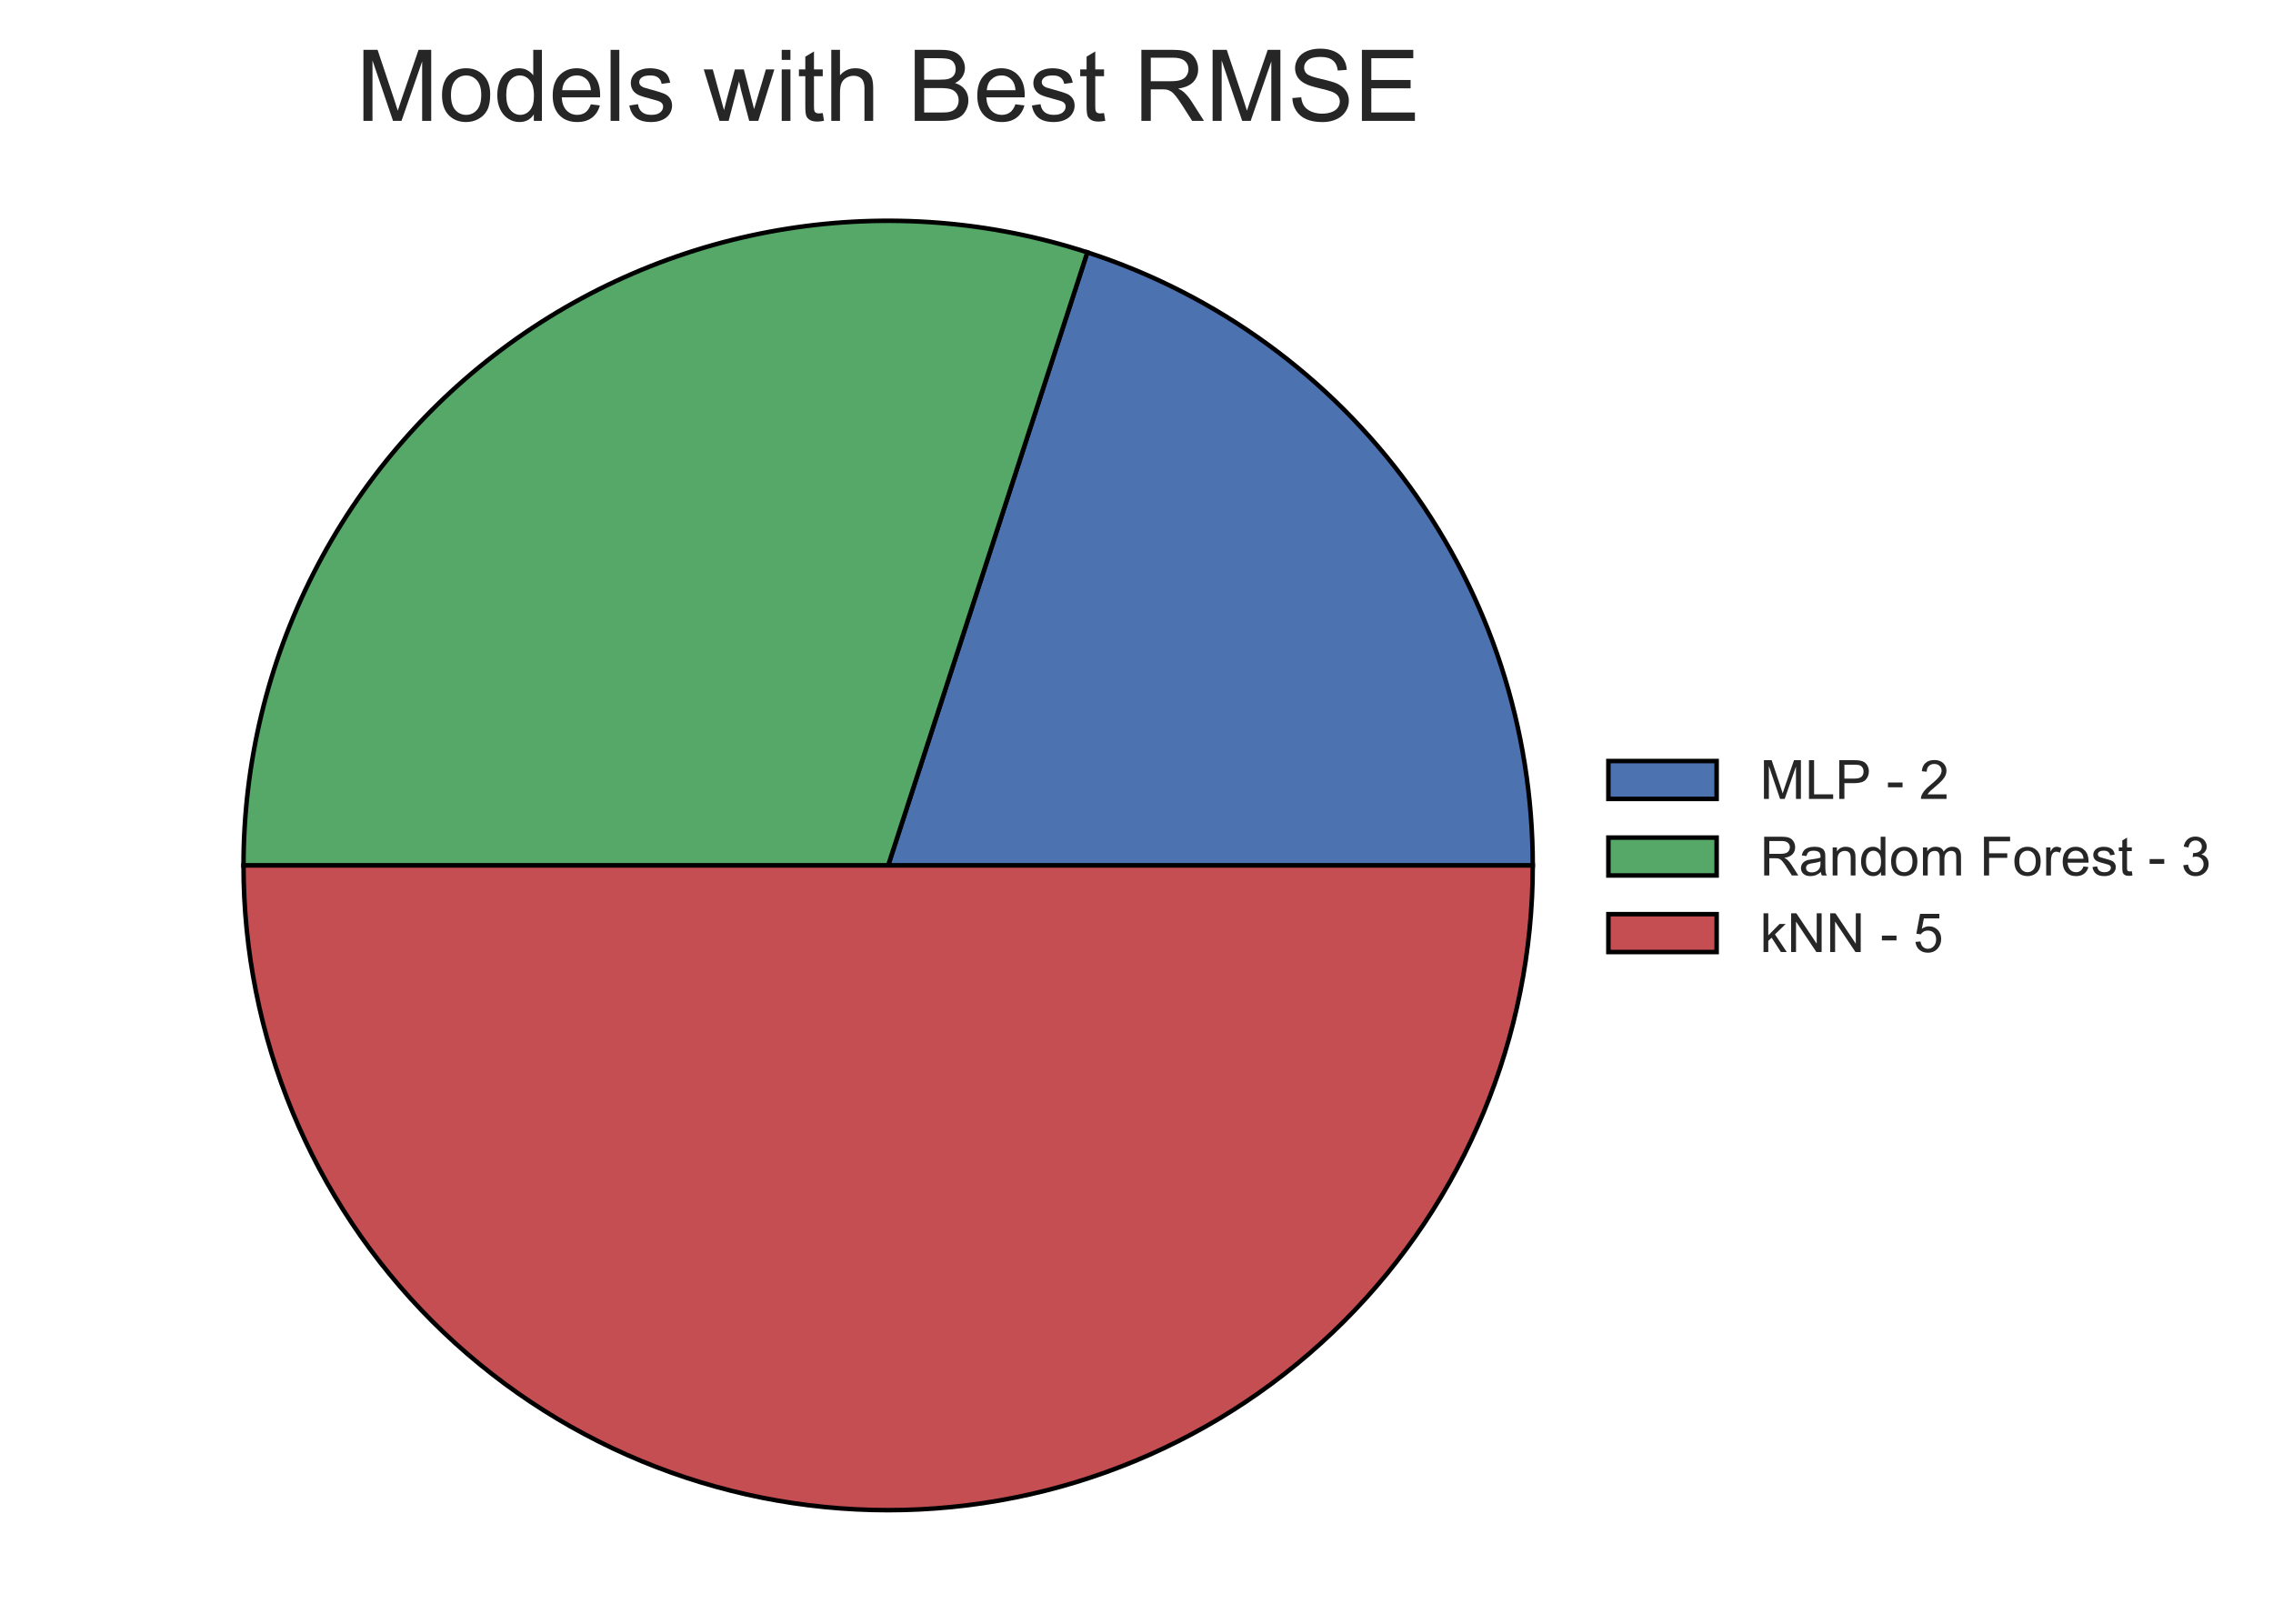
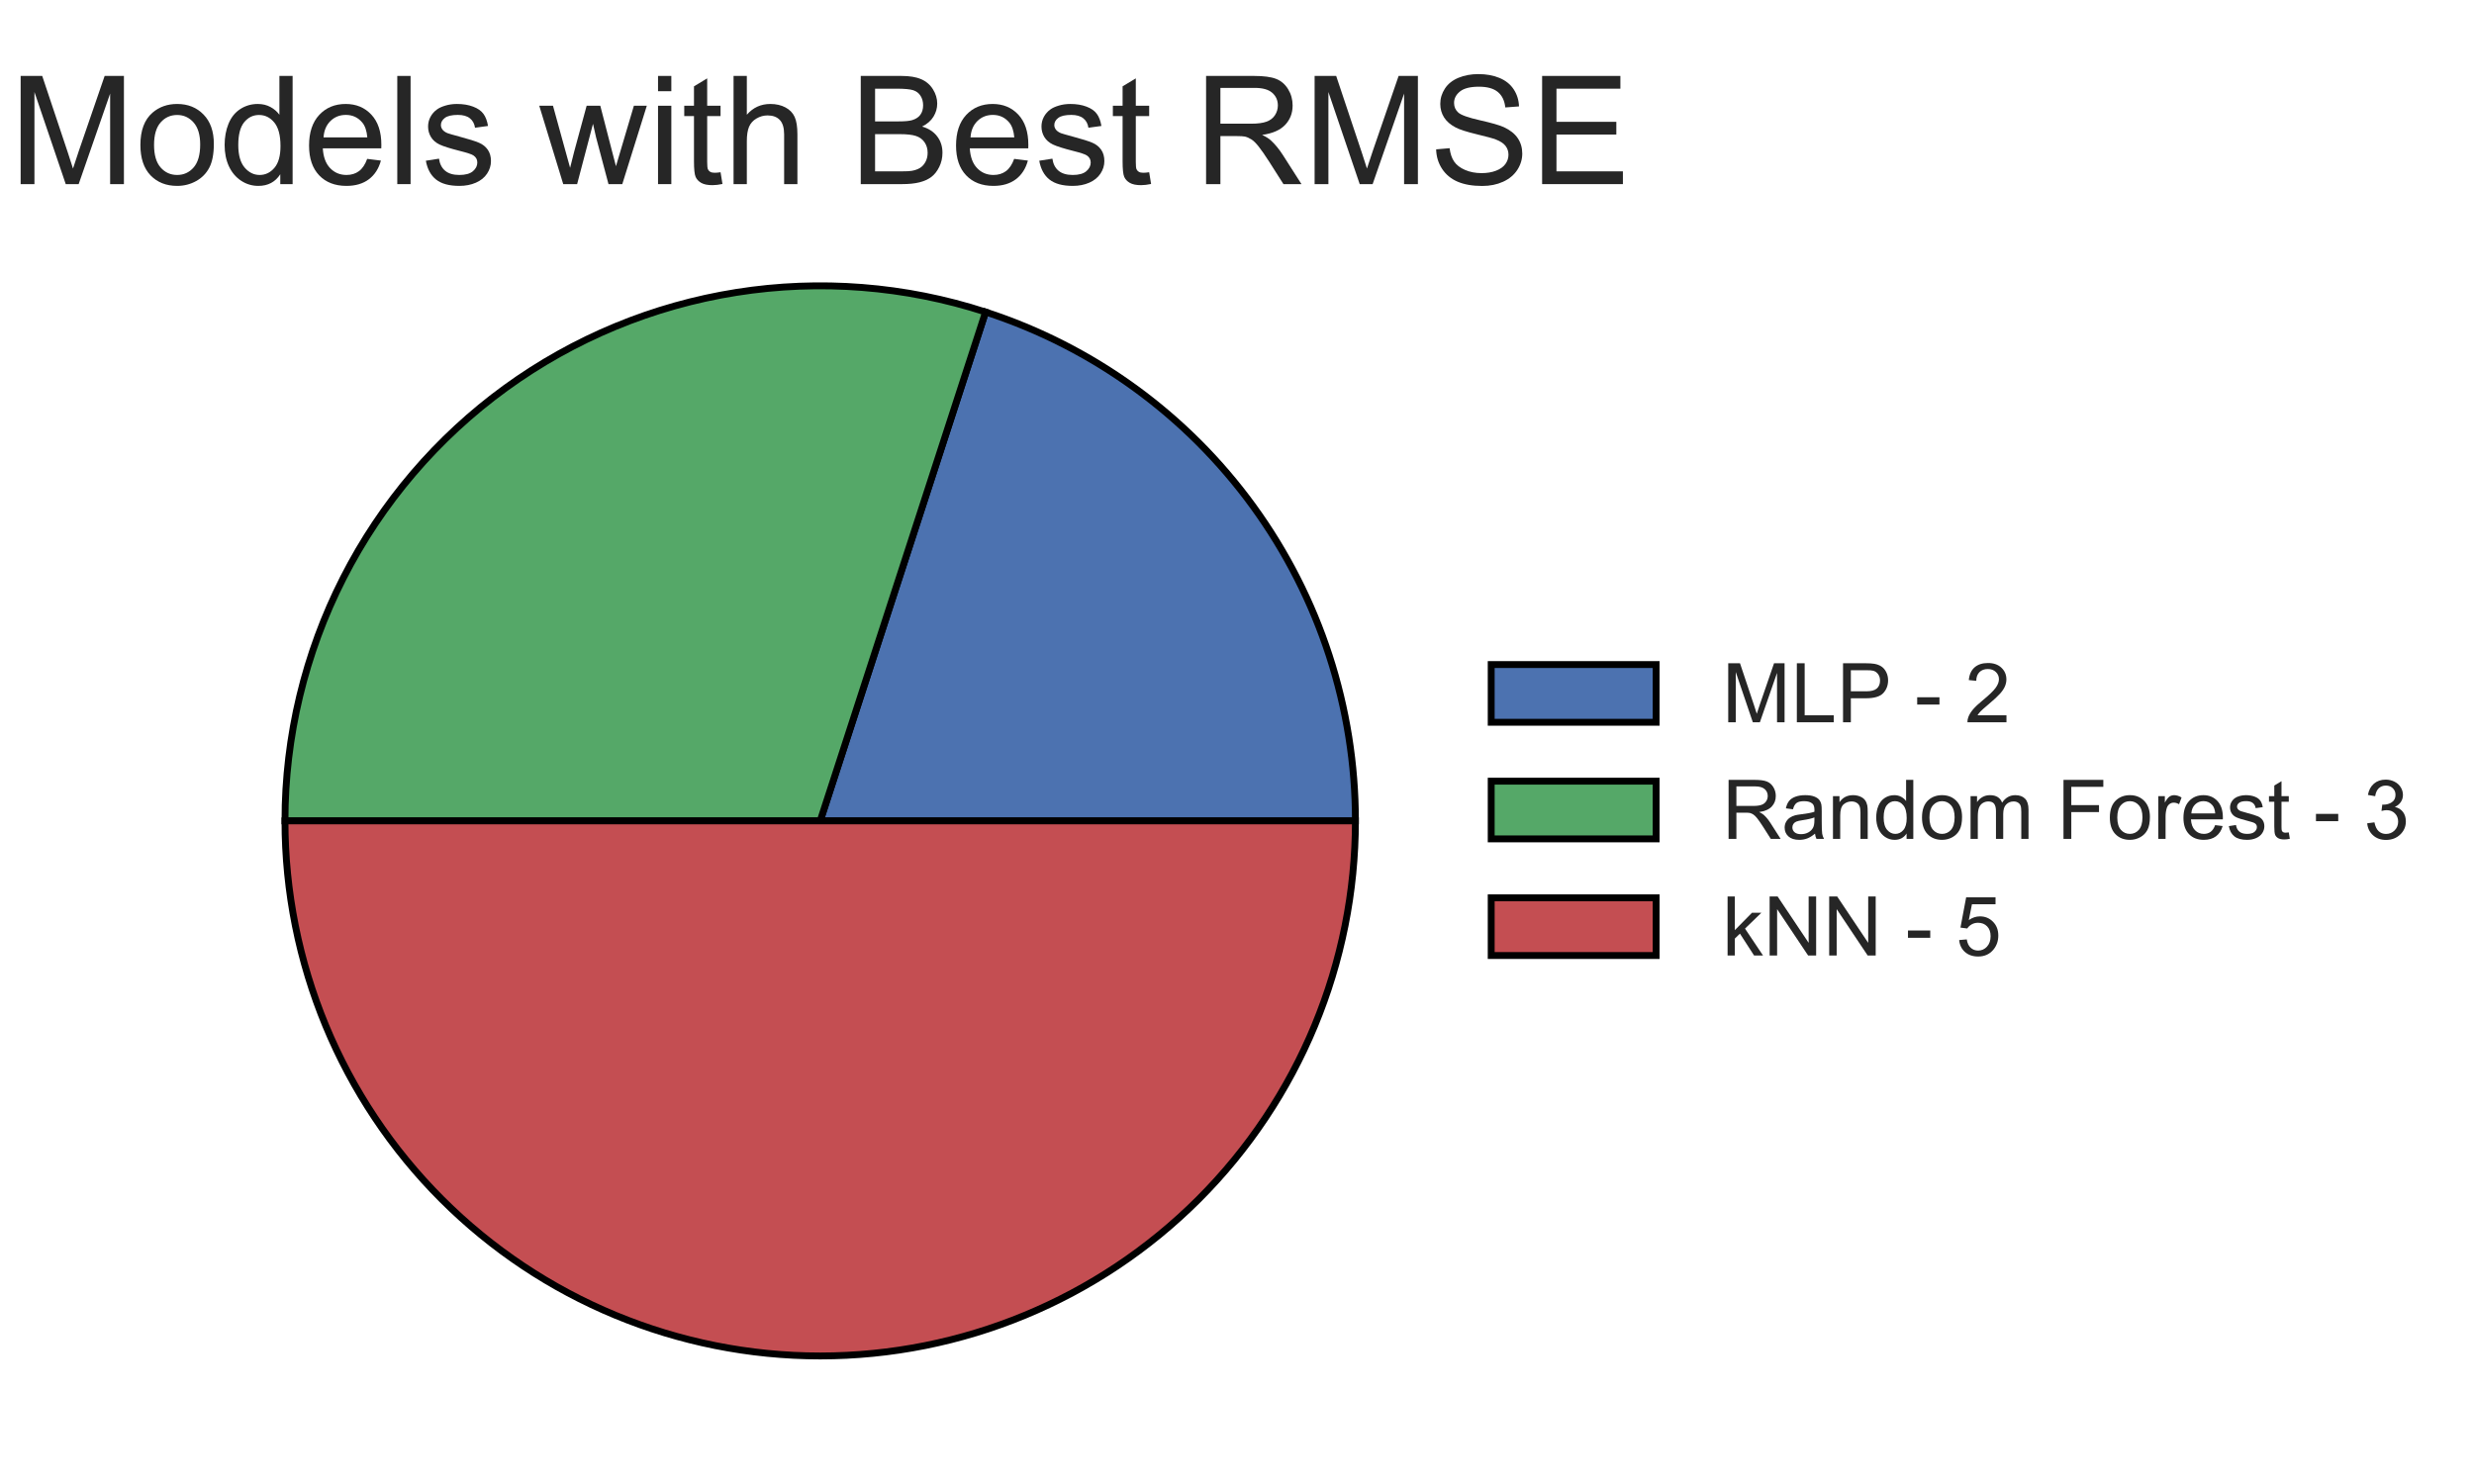
- <svg xmlns="http://www.w3.org/2000/svg" xmlns:xlink="http://www.w3.org/1999/xlink" height="360pt" version="1.1" viewBox="0 0 504 360" width="504pt">
+ <svg xmlns="http://www.w3.org/2000/svg" xmlns:xlink="http://www.w3.org/1999/xlink" height="216pt" version="1.1" viewBox="0 0 360 216" width="360pt">
  <defs>
    <style type="text/css">
*{stroke-linecap:butt;stroke-linejoin:round;}
  </style>
  </defs>
  <g id="figure_1">
    <g id="patch_1">
-       <path d="M 0 360  L 504 360  L 504 0  L 0 0  z " style="fill:none;" />
+       <path d="M 0 216  L 360 216  L 360 0  L 0 0  z " style="fill:none;" />
    </g>
    <g id="axes_1">
      <g id="matplotlib.axis_1" />
      <g id="matplotlib.axis_2" />
      <g id="patch_2">
-         <path d="M 339.864 191.884  C 339.864 161.704 330.305 132.286 312.566 107.87  C 294.827 83.454 269.802 65.272 241.099 55.946  L 196.93 191.884  L 339.864 191.884  z " style="fill:#4c72b0;stroke:#000000;stroke-linejoin:miter;" />
+         <path d="M 197.232 119.482  C 197.232 103.037 192.023 87.008 182.358 73.704  C 172.692 60.4 159.056 50.494 143.417 45.412  L 119.35 119.482  L 197.232 119.482  z " style="fill:#4c72b0;stroke:#000000;stroke-linejoin:miter;" />
      </g>
      <g id="patch_3">
-         <path d="M 241.099 55.946  C 219.648 48.976 196.848 47.182 174.57 50.71  C 152.293 54.239 131.163 62.991 112.916 76.248  C 94.668 89.506 79.815 106.897 69.575 126.994  C 59.335 147.091 53.996 169.329 53.996 191.884  L 196.93 191.884  L 241.099 55.946  z " style="fill:#55a868;stroke:#000000;stroke-linejoin:miter;" />
+         <path d="M 143.417 45.412  C 131.728 41.614 119.305 40.636 107.167 42.559  C 95.028 44.482 83.515 49.25 73.572 56.474  C 63.629 63.698 55.536 73.174 49.957 84.124  C 44.377 95.075 41.468 107.192 41.468 119.482  L 119.35 119.482  L 143.417 45.412  z " style="fill:#55a868;stroke:#000000;stroke-linejoin:miter;" />
      </g>
      <g id="patch_4">
-         <path d="M 53.996 191.884  C 53.996 229.778 69.066 266.159 95.861 292.954  C 122.656 319.749 159.036 334.818 196.93 334.818  C 234.824 334.818 271.204 319.749 297.999 292.954  C 324.795 266.159 339.864 229.778 339.864 191.884  L 196.93 191.884  L 53.996 191.884  z " style="fill:#c44e52;stroke:#000000;stroke-linejoin:miter;" />
+         <path d="M 41.468 119.482  C 41.468 140.129 49.679 159.953 64.279 174.553  C 78.879 189.153 98.702 197.364 119.35 197.364  C 139.998 197.364 159.821 189.153 174.421 174.553  C 189.021 159.953 197.232 140.129 197.232 119.482  L 119.35 119.482  L 41.468 119.482  z " style="fill:#c44e52;stroke:#000000;stroke-linejoin:miter;" />
      </g>
      <g id="text_1">
        <defs>
          <path d="M 7.422 0  L 7.422 71.578  L 21.688 71.578  L 38.625 20.906  Q 40.969 13.812 42.047 10.297  Q 43.266 14.203 45.844 21.781  L 62.984 71.578  L 75.734 71.578  L 75.734 0  L 66.609 0  L 66.609 59.906  L 45.797 0  L 37.25 0  L 16.547 60.938  L 16.547 0  z " id="ArialMT-4d" />
          <path d="M 3.328 25.922  Q 3.328 40.328 11.328 47.266  Q 18.016 53.031 27.641 53.031  Q 38.328 53.031 45.109 46.016  Q 51.906 39.016 51.906 26.656  Q 51.906 16.656 48.906 10.906  Q 45.906 5.172 40.156 2  Q 34.422 -1.172 27.641 -1.172  Q 16.75 -1.172 10.031 5.812  Q 3.328 12.797 3.328 25.922  z M 12.359 25.922  Q 12.359 15.969 16.703 11.016  Q 21.047 6.062 27.641 6.062  Q 34.188 6.062 38.531 11.031  Q 42.875 16.016 42.875 26.219  Q 42.875 35.844 38.5 40.797  Q 34.125 45.75 27.641 45.75  Q 21.047 45.75 16.703 40.812  Q 12.359 35.891 12.359 25.922  z " id="ArialMT-6f" />
          <path d="M 40.234 0  L 40.234 6.547  Q 35.297 -1.172 25.734 -1.172  Q 19.531 -1.172 14.328 2.25  Q 9.125 5.672 6.266 11.797  Q 3.422 17.922 3.422 25.875  Q 3.422 33.641 6 39.969  Q 8.594 46.297 13.766 49.656  Q 18.953 53.031 25.344 53.031  Q 30.031 53.031 33.688 51.047  Q 37.359 49.078 39.656 45.906  L 39.656 71.578  L 48.391 71.578  L 48.391 0  z M 12.453 25.875  Q 12.453 15.922 16.641 10.984  Q 20.844 6.062 26.562 6.062  Q 32.328 6.062 36.344 10.766  Q 40.375 15.484 40.375 25.141  Q 40.375 35.797 36.266 40.766  Q 32.172 45.75 26.172 45.75  Q 20.312 45.75 16.375 40.969  Q 12.453 36.188 12.453 25.875  z " id="ArialMT-64" />
          <path d="M 42.094 16.703  L 51.172 15.578  Q 49.031 7.625 43.219 3.219  Q 37.406 -1.172 28.375 -1.172  Q 17 -1.172 10.328 5.828  Q 3.656 12.844 3.656 25.484  Q 3.656 38.578 10.391 45.797  Q 17.141 53.031 27.875 53.031  Q 38.281 53.031 44.875 45.953  Q 51.469 38.875 51.469 26.031  Q 51.469 25.25 51.422 23.688  L 12.75 23.688  Q 13.234 15.141 17.578 10.594  Q 21.922 6.062 28.422 6.062  Q 33.25 6.062 36.672 8.594  Q 40.094 11.141 42.094 16.703  z M 13.234 30.906  L 42.188 30.906  Q 41.609 37.453 38.875 40.719  Q 34.672 45.797 27.984 45.797  Q 21.922 45.797 17.797 41.75  Q 13.672 37.703 13.234 30.906  z " id="ArialMT-65" />
          <path d="M 6.391 0  L 6.391 71.578  L 15.188 71.578  L 15.188 0  z " id="ArialMT-6c" />
          <path d="M 3.078 15.484  L 11.766 16.844  Q 12.5 11.625 15.844 8.844  Q 19.188 6.062 25.203 6.062  Q 31.25 6.062 34.172 8.516  Q 37.109 10.984 37.109 14.312  Q 37.109 17.281 34.516 19  Q 32.719 20.172 25.531 21.969  Q 15.875 24.422 12.141 26.203  Q 8.406 27.984 6.469 31.125  Q 4.547 34.281 4.547 38.094  Q 4.547 41.547 6.125 44.5  Q 7.719 47.469 10.453 49.422  Q 12.5 50.922 16.031 51.969  Q 19.578 53.031 23.641 53.031  Q 29.734 53.031 34.344 51.266  Q 38.969 49.516 41.156 46.5  Q 43.359 43.5 44.188 38.484  L 35.594 37.312  Q 35.016 41.312 32.203 43.547  Q 29.391 45.797 24.266 45.797  Q 18.219 45.797 15.625 43.797  Q 13.031 41.797 13.031 39.109  Q 13.031 37.406 14.109 36.031  Q 15.188 34.625 17.484 33.688  Q 18.797 33.203 25.25 31.453  Q 34.578 28.953 38.25 27.359  Q 41.938 25.781 44.031 22.75  Q 46.141 19.734 46.141 15.234  Q 46.141 10.844 43.578 6.953  Q 41.016 3.078 36.172 0.953  Q 31.344 -1.172 25.25 -1.172  Q 15.141 -1.172 9.844 3.031  Q 4.547 7.234 3.078 15.484  z " id="ArialMT-73" />
          <path id="ArialMT-20" />
          <path d="M 16.156 0  L 0.297 51.859  L 9.375 51.859  L 17.625 21.922  L 20.703 10.797  Q 20.906 11.625 23.391 21.484  L 31.641 51.859  L 40.672 51.859  L 48.438 21.781  L 51.031 11.859  L 54 21.875  L 62.891 51.859  L 71.438 51.859  L 55.219 0  L 46.094 0  L 37.844 31.062  L 35.844 39.891  L 25.344 0  z " id="ArialMT-77" />
          <path d="M 6.641 61.469  L 6.641 71.578  L 15.438 71.578  L 15.438 61.469  z M 6.641 0  L 6.641 51.859  L 15.438 51.859  L 15.438 0  z " id="ArialMT-69" />
          <path d="M 25.781 7.859  L 27.047 0.094  Q 23.344 -0.688 20.406 -0.688  Q 15.625 -0.688 12.984 0.828  Q 10.359 2.344 9.281 4.812  Q 8.203 7.281 8.203 15.188  L 8.203 45.016  L 1.766 45.016  L 1.766 51.859  L 8.203 51.859  L 8.203 64.703  L 16.938 69.969  L 16.938 51.859  L 25.781 51.859  L 25.781 45.016  L 16.938 45.016  L 16.938 14.703  Q 16.938 10.938 17.406 9.859  Q 17.875 8.797 18.922 8.156  Q 19.969 7.516 21.922 7.516  Q 23.391 7.516 25.781 7.859  z " id="ArialMT-74" />
          <path d="M 6.594 0  L 6.594 71.578  L 15.375 71.578  L 15.375 45.906  Q 21.531 53.031 30.906 53.031  Q 36.672 53.031 40.922 50.75  Q 45.172 48.484 47 44.484  Q 48.828 40.484 48.828 32.859  L 48.828 0  L 40.047 0  L 40.047 32.859  Q 40.047 39.453 37.188 42.453  Q 34.328 45.453 29.109 45.453  Q 25.203 45.453 21.75 43.422  Q 18.312 41.406 16.844 37.938  Q 15.375 34.469 15.375 28.375  L 15.375 0  z " id="ArialMT-68" />
          <path d="M 7.328 0  L 7.328 71.578  L 34.188 71.578  Q 42.391 71.578 47.344 69.406  Q 52.297 67.234 55.094 62.719  Q 57.906 58.203 57.906 53.266  Q 57.906 48.688 55.422 44.625  Q 52.938 40.578 47.906 38.094  Q 54.391 36.188 57.875 31.594  Q 61.375 27 61.375 20.75  Q 61.375 15.719 59.25 11.391  Q 57.125 7.078 54 4.734  Q 50.875 2.391 46.156 1.188  Q 41.453 0 34.625 0  z M 16.797 41.5  L 32.281 41.5  Q 38.578 41.5 41.312 42.328  Q 44.922 43.406 46.75 45.891  Q 48.578 48.391 48.578 52.156  Q 48.578 55.719 46.875 58.422  Q 45.172 61.141 41.984 62.141  Q 38.812 63.141 31.109 63.141  L 16.797 63.141  z M 16.797 8.453  L 34.625 8.453  Q 39.203 8.453 41.062 8.797  Q 44.344 9.375 46.531 10.734  Q 48.734 12.109 50.141 14.719  Q 51.562 17.328 51.562 20.75  Q 51.562 24.75 49.516 27.703  Q 47.469 30.672 43.828 31.859  Q 40.188 33.062 33.344 33.062  L 16.797 33.062  z " id="ArialMT-42" />
          <path d="M 7.859 0  L 7.859 71.578  L 39.594 71.578  Q 49.172 71.578 54.141 69.641  Q 59.125 67.719 62.109 62.828  Q 65.094 57.953 65.094 52.047  Q 65.094 44.438 60.156 39.203  Q 55.219 33.984 44.922 32.562  Q 48.688 30.766 50.641 29  Q 54.781 25.203 58.5 19.484  L 70.953 0  L 59.031 0  L 49.562 14.891  Q 45.406 21.344 42.719 24.75  Q 40.047 28.172 37.922 29.531  Q 35.797 30.906 33.594 31.453  Q 31.984 31.781 28.328 31.781  L 17.328 31.781  L 17.328 0  z M 17.328 39.984  L 37.703 39.984  Q 44.188 39.984 47.844 41.328  Q 51.516 42.672 53.422 45.625  Q 55.328 48.578 55.328 52.047  Q 55.328 57.125 51.641 60.391  Q 47.953 63.672 39.984 63.672  L 17.328 63.672  z " id="ArialMT-52" />
          <path d="M 4.5 23  L 13.422 23.781  Q 14.062 18.406 16.375 14.969  Q 18.703 11.531 23.578 9.406  Q 28.469 7.281 34.578 7.281  Q 39.984 7.281 44.141 8.891  Q 48.297 10.5 50.312 13.297  Q 52.344 16.109 52.344 19.438  Q 52.344 22.797 50.391 25.312  Q 48.438 27.828 43.953 29.547  Q 41.062 30.672 31.203 33.031  Q 21.344 35.406 17.391 37.5  Q 12.25 40.188 9.734 44.156  Q 7.234 48.141 7.234 53.078  Q 7.234 58.5 10.297 63.203  Q 13.375 67.922 19.281 70.359  Q 25.203 72.797 32.422 72.797  Q 40.375 72.797 46.453 70.234  Q 52.547 67.672 55.812 62.688  Q 59.078 57.719 59.328 51.422  L 50.25 50.734  Q 49.516 57.516 45.281 60.984  Q 41.062 64.453 32.812 64.453  Q 24.219 64.453 20.281 61.297  Q 16.359 58.156 16.359 53.719  Q 16.359 49.859 19.141 47.359  Q 21.875 44.875 33.422 42.266  Q 44.969 39.656 49.266 37.703  Q 55.516 34.812 58.484 30.391  Q 61.469 25.984 61.469 20.219  Q 61.469 14.5 58.203 9.438  Q 54.938 4.391 48.797 1.578  Q 42.672 -1.219 35.016 -1.219  Q 25.297 -1.219 18.719 1.609  Q 12.156 4.438 8.422 10.125  Q 4.688 15.828 4.5 23  z " id="ArialMT-53" />
          <path d="M 7.906 0  L 7.906 71.578  L 59.672 71.578  L 59.672 63.141  L 17.391 63.141  L 17.391 41.219  L 56.984 41.219  L 56.984 32.812  L 17.391 32.812  L 17.391 8.453  L 61.328 8.453  L 61.328 0  z " id="ArialMT-45" />
        </defs>
-         <g style="fill:#262626;" transform="translate(78.95156 26.8)scale(0.22 -0.22)">
+         <g style="fill:#262626;" transform="translate(1.371562 26.8)scale(0.22 -0.22)">
          <use xlink:href="#ArialMT-4d" />
          <use x="83.301" xlink:href="#ArialMT-6f" />
          <use x="138.916" xlink:href="#ArialMT-64" />
          <use x="194.531" xlink:href="#ArialMT-65" />
          <use x="250.146" xlink:href="#ArialMT-6c" />
          <use x="272.363" xlink:href="#ArialMT-73" />
          <use x="322.363" xlink:href="#ArialMT-20" />
          <use x="350.146" xlink:href="#ArialMT-77" />
          <use x="422.363" xlink:href="#ArialMT-69" />
          <use x="444.58" xlink:href="#ArialMT-74" />
          <use x="472.363" xlink:href="#ArialMT-68" />
          <use x="527.979" xlink:href="#ArialMT-20" />
          <use x="555.762" xlink:href="#ArialMT-42" />
          <use x="622.461" xlink:href="#ArialMT-65" />
          <use x="678.076" xlink:href="#ArialMT-73" />
          <use x="728.076" xlink:href="#ArialMT-74" />
          <use x="755.859" xlink:href="#ArialMT-20" />
          <use x="783.643" xlink:href="#ArialMT-52" />
          <use x="855.859" xlink:href="#ArialMT-4d" />
          <use x="939.16" xlink:href="#ArialMT-53" />
          <use x="1005.859" xlink:href="#ArialMT-45" />
        </g>
      </g>
      <g id="legend_1">
        <g id="patch_5">
-           <path d="M 356.634 177.128  L 380.634 177.128  L 380.634 168.728  L 356.634 168.728  z " style="fill:#4c72b0;stroke:#000000;stroke-linejoin:miter;" />
+           <path d="M 216.99 105.128  L 240.99 105.128  L 240.99 96.728  L 216.99 96.728  z " style="fill:#4c72b0;stroke:#000000;stroke-linejoin:miter;" />
        </g>
        <g id="text_2">
          <defs>
            <path d="M 7.328 0  L 7.328 71.578  L 16.797 71.578  L 16.797 8.453  L 52.047 8.453  L 52.047 0  z " id="ArialMT-4c" />
            <path d="M 7.719 0  L 7.719 71.578  L 34.719 71.578  Q 41.844 71.578 45.609 70.906  Q 50.875 70.016 54.438 67.547  Q 58.016 65.094 60.188 60.641  Q 62.359 56.203 62.359 50.875  Q 62.359 41.75 56.547 35.422  Q 50.734 29.109 35.547 29.109  L 17.188 29.109  L 17.188 0  z M 17.188 37.547  L 35.688 37.547  Q 44.875 37.547 48.734 40.969  Q 52.594 44.391 52.594 50.594  Q 52.594 55.078 50.312 58.266  Q 48.047 61.469 44.344 62.5  Q 41.938 63.141 35.5 63.141  L 17.188 63.141  z " id="ArialMT-50" />
            <path d="M 3.172 21.484  L 3.172 30.328  L 30.172 30.328  L 30.172 21.484  z " id="ArialMT-2d" />
            <path d="M 50.344 8.453  L 50.344 0  L 3.031 0  Q 2.938 3.172 4.047 6.109  Q 5.859 10.938 9.828 15.625  Q 13.812 20.312 21.344 26.469  Q 33.016 36.031 37.109 41.625  Q 41.219 47.219 41.219 52.203  Q 41.219 57.422 37.469 61  Q 33.734 64.594 27.734 64.594  Q 21.391 64.594 17.578 60.781  Q 13.766 56.984 13.719 50.25  L 4.688 51.172  Q 5.609 61.281 11.656 66.578  Q 17.719 71.875 27.938 71.875  Q 38.234 71.875 44.234 66.156  Q 50.25 60.453 50.25 52  Q 50.25 47.703 48.484 43.547  Q 46.734 39.406 42.656 34.812  Q 38.578 30.219 29.109 22.219  Q 21.188 15.578 18.938 13.203  Q 16.703 10.844 15.234 8.453  z " id="ArialMT-32" />
          </defs>
-           <g style="fill:#262626;" transform="translate(390.234 177.1278)scale(0.12 -0.12)">
+           <g style="fill:#262626;" transform="translate(250.59 105.1278)scale(0.12 -0.12)">
            <use xlink:href="#ArialMT-4d" />
            <use x="83.301" xlink:href="#ArialMT-4c" />
            <use x="138.916" xlink:href="#ArialMT-50" />
            <use x="205.6" xlink:href="#ArialMT-20" />
            <use x="233.383" xlink:href="#ArialMT-2d" />
            <use x="266.684" xlink:href="#ArialMT-20" />
            <use x="294.467" xlink:href="#ArialMT-32" />
          </g>
        </g>
        <g id="patch_6">
-           <path d="M 356.634 194.102  L 380.634 194.102  L 380.634 185.702  L 356.634 185.702  z " style="fill:#55a868;stroke:#000000;stroke-linejoin:miter;" />
+           <path d="M 216.99 122.102  L 240.99 122.102  L 240.99 113.702  L 216.99 113.702  z " style="fill:#55a868;stroke:#000000;stroke-linejoin:miter;" />
        </g>
        <g id="text_3">
          <defs>
            <path d="M 40.438 6.391  Q 35.547 2.25 31.031 0.531  Q 26.516 -1.172 21.344 -1.172  Q 12.797 -1.172 8.203 3  Q 3.609 7.172 3.609 13.672  Q 3.609 17.484 5.344 20.625  Q 7.078 23.781 9.891 25.688  Q 12.703 27.594 16.219 28.562  Q 18.797 29.25 24.031 29.891  Q 34.672 31.156 39.703 32.906  Q 39.75 34.719 39.75 35.203  Q 39.75 40.578 37.25 42.781  Q 33.891 45.75 27.25 45.75  Q 21.047 45.75 18.094 43.578  Q 15.141 41.406 13.719 35.891  L 5.125 37.062  Q 6.297 42.578 8.984 45.969  Q 11.672 49.359 16.75 51.188  Q 21.828 53.031 28.516 53.031  Q 35.156 53.031 39.297 51.469  Q 43.453 49.906 45.406 47.531  Q 47.359 45.172 48.141 41.547  Q 48.578 39.312 48.578 33.453  L 48.578 21.734  Q 48.578 9.469 49.141 6.219  Q 49.703 2.984 51.375 0  L 42.188 0  Q 40.828 2.734 40.438 6.391  z M 39.703 26.031  Q 34.906 24.078 25.344 22.703  Q 19.922 21.922 17.672 20.938  Q 15.438 19.969 14.203 18.094  Q 12.984 16.219 12.984 13.922  Q 12.984 10.406 15.641 8.062  Q 18.312 5.719 23.438 5.719  Q 28.516 5.719 32.469 7.938  Q 36.422 10.156 38.281 14.016  Q 39.703 17 39.703 22.797  z " id="ArialMT-61" />
            <path d="M 6.594 0  L 6.594 51.859  L 14.5 51.859  L 14.5 44.484  Q 20.219 53.031 31 53.031  Q 35.688 53.031 39.625 51.344  Q 43.562 49.656 45.516 46.922  Q 47.469 44.188 48.25 40.438  Q 48.734 37.984 48.734 31.891  L 48.734 0  L 39.938 0  L 39.938 31.547  Q 39.938 36.922 38.906 39.578  Q 37.891 42.234 35.281 43.812  Q 32.672 45.406 29.156 45.406  Q 23.531 45.406 19.453 41.844  Q 15.375 38.281 15.375 28.328  L 15.375 0  z " id="ArialMT-6e" />
            <path d="M 6.594 0  L 6.594 51.859  L 14.453 51.859  L 14.453 44.578  Q 16.891 48.391 20.938 50.703  Q 25 53.031 30.172 53.031  Q 35.938 53.031 39.625 50.641  Q 43.312 48.25 44.828 43.953  Q 50.984 53.031 60.844 53.031  Q 68.562 53.031 72.703 48.75  Q 76.859 44.484 76.859 35.594  L 76.859 0  L 68.109 0  L 68.109 32.672  Q 68.109 37.938 67.25 40.25  Q 66.406 42.578 64.156 43.984  Q 61.922 45.406 58.891 45.406  Q 53.422 45.406 49.797 41.766  Q 46.188 38.141 46.188 30.125  L 46.188 0  L 37.406 0  L 37.406 33.688  Q 37.406 39.547 35.25 42.469  Q 33.109 45.406 28.219 45.406  Q 24.516 45.406 21.359 43.453  Q 18.219 41.5 16.797 37.734  Q 15.375 33.984 15.375 26.906  L 15.375 0  z " id="ArialMT-6d" />
            <path d="M 8.203 0  L 8.203 71.578  L 56.5 71.578  L 56.5 63.141  L 17.672 63.141  L 17.672 40.969  L 51.266 40.969  L 51.266 32.516  L 17.672 32.516  L 17.672 0  z " id="ArialMT-46" />
            <path d="M 6.5 0  L 6.5 51.859  L 14.406 51.859  L 14.406 44  Q 17.438 49.516 20 51.266  Q 22.562 53.031 25.641 53.031  Q 30.078 53.031 34.672 50.203  L 31.641 42.047  Q 28.422 43.953 25.203 43.953  Q 22.312 43.953 20.016 42.219  Q 17.719 40.484 16.75 37.406  Q 15.281 32.719 15.281 27.156  L 15.281 0  z " id="ArialMT-72" />
            <path d="M 4.203 18.891  L 12.984 20.062  Q 14.5 12.594 18.141 9.297  Q 21.781 6 27 6  Q 33.203 6 37.469 10.297  Q 41.75 14.594 41.75 20.953  Q 41.75 27 37.797 30.922  Q 33.844 34.859 27.734 34.859  Q 25.25 34.859 21.531 33.891  L 22.516 41.609  Q 23.391 41.5 23.922 41.5  Q 29.547 41.5 34.031 44.422  Q 38.531 47.359 38.531 53.469  Q 38.531 58.297 35.25 61.469  Q 31.984 64.656 26.812 64.656  Q 21.688 64.656 18.266 61.422  Q 14.844 58.203 13.875 51.766  L 5.078 53.328  Q 6.688 62.156 12.391 67.016  Q 18.109 71.875 26.609 71.875  Q 32.469 71.875 37.391 69.359  Q 42.328 66.844 44.938 62.5  Q 47.562 58.156 47.562 53.266  Q 47.562 48.641 45.062 44.828  Q 42.578 41.016 37.703 38.766  Q 44.047 37.312 47.562 32.688  Q 51.078 28.078 51.078 21.141  Q 51.078 11.766 44.234 5.25  Q 37.406 -1.266 26.953 -1.266  Q 17.531 -1.266 11.297 4.344  Q 5.078 9.969 4.203 18.891  z " id="ArialMT-33" />
          </defs>
-           <g style="fill:#262626;" transform="translate(390.234 194.1022)scale(0.12 -0.12)">
+           <g style="fill:#262626;" transform="translate(250.59 122.1022)scale(0.12 -0.12)">
            <use xlink:href="#ArialMT-52" />
            <use x="72.217" xlink:href="#ArialMT-61" />
            <use x="127.832" xlink:href="#ArialMT-6e" />
            <use x="183.447" xlink:href="#ArialMT-64" />
            <use x="239.062" xlink:href="#ArialMT-6f" />
            <use x="294.678" xlink:href="#ArialMT-6d" />
            <use x="377.979" xlink:href="#ArialMT-20" />
            <use x="405.762" xlink:href="#ArialMT-46" />
            <use x="466.846" xlink:href="#ArialMT-6f" />
            <use x="522.461" xlink:href="#ArialMT-72" />
            <use x="555.762" xlink:href="#ArialMT-65" />
            <use x="611.377" xlink:href="#ArialMT-73" />
            <use x="661.377" xlink:href="#ArialMT-74" />
            <use x="689.16" xlink:href="#ArialMT-20" />
            <use x="716.943" xlink:href="#ArialMT-2d" />
            <use x="750.244" xlink:href="#ArialMT-20" />
            <use x="778.027" xlink:href="#ArialMT-33" />
          </g>
        </g>
        <g id="patch_7">
-           <path d="M 356.634 211.077  L 380.634 211.077  L 380.634 202.677  L 356.634 202.677  z " style="fill:#c44e52;stroke:#000000;stroke-linejoin:miter;" />
+           <path d="M 216.99 139.077  L 240.99 139.077  L 240.99 130.677  L 216.99 130.677  z " style="fill:#c44e52;stroke:#000000;stroke-linejoin:miter;" />
        </g>
        <g id="text_4">
          <defs>
            <path d="M 6.641 0  L 6.641 71.578  L 15.438 71.578  L 15.438 30.766  L 36.234 51.859  L 47.609 51.859  L 27.781 32.625  L 49.609 0  L 38.766 0  L 21.625 26.516  L 15.438 20.562  L 15.438 0  z " id="ArialMT-6b" />
            <path d="M 7.625 0  L 7.625 71.578  L 17.328 71.578  L 54.938 15.375  L 54.938 71.578  L 64.016 71.578  L 64.016 0  L 54.297 0  L 16.703 56.25  L 16.703 0  z " id="ArialMT-4e" />
            <path d="M 4.156 18.75  L 13.375 19.531  Q 14.406 12.797 18.141 9.391  Q 21.875 6 27.156 6  Q 33.5 6 37.891 10.781  Q 42.281 15.578 42.281 23.484  Q 42.281 31 38.062 35.344  Q 33.844 39.703 27 39.703  Q 22.75 39.703 19.328 37.766  Q 15.922 35.844 13.969 32.766  L 5.719 33.844  L 12.641 70.609  L 48.25 70.609  L 48.25 62.203  L 19.672 62.203  L 15.828 42.969  Q 22.266 47.469 29.344 47.469  Q 38.719 47.469 45.156 40.969  Q 51.609 34.469 51.609 24.266  Q 51.609 14.547 45.953 7.469  Q 39.062 -1.219 27.156 -1.219  Q 17.391 -1.219 11.203 4.25  Q 5.031 9.719 4.156 18.75  z " id="ArialMT-35" />
          </defs>
-           <g style="fill:#262626;" transform="translate(390.234 211.0766)scale(0.12 -0.12)">
+           <g style="fill:#262626;" transform="translate(250.59 139.0766)scale(0.12 -0.12)">
            <use xlink:href="#ArialMT-6b" />
            <use x="50" xlink:href="#ArialMT-4e" />
            <use x="122.217" xlink:href="#ArialMT-4e" />
            <use x="194.434" xlink:href="#ArialMT-20" />
            <use x="222.217" xlink:href="#ArialMT-2d" />
            <use x="255.518" xlink:href="#ArialMT-20" />
            <use x="283.301" xlink:href="#ArialMT-35" />
          </g>
        </g>
      </g>
    </g>
  </g>
</svg>
